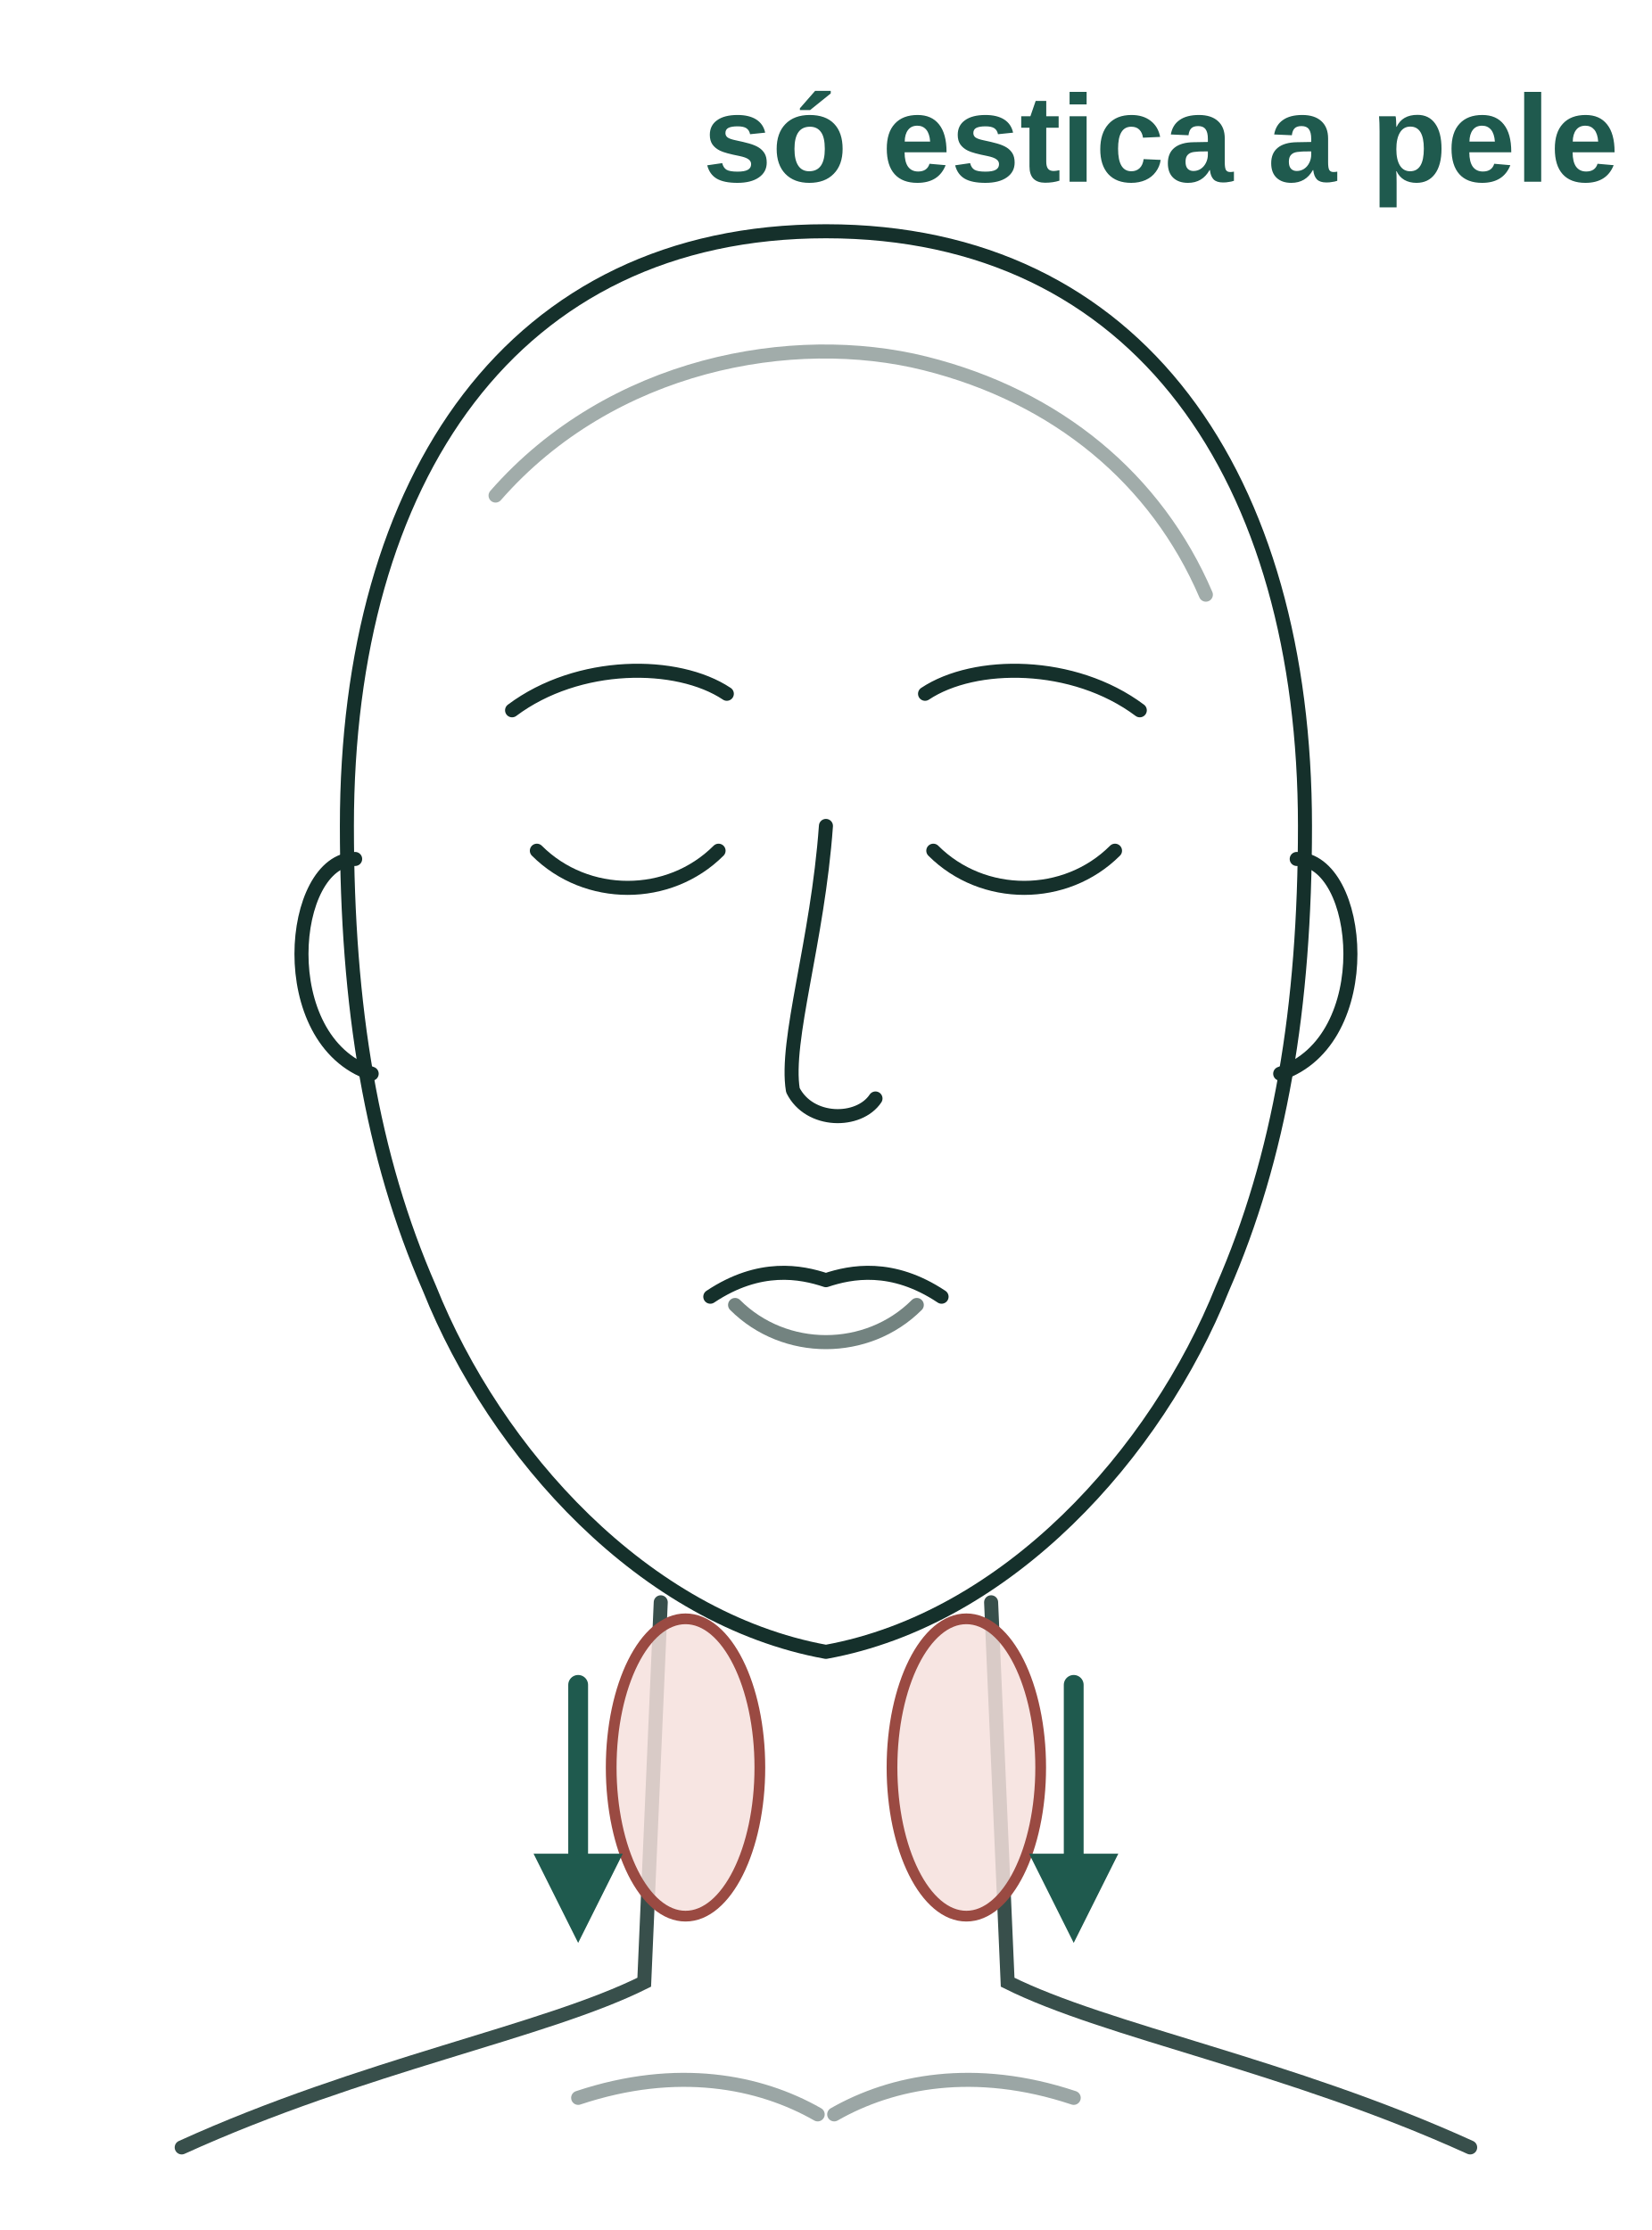
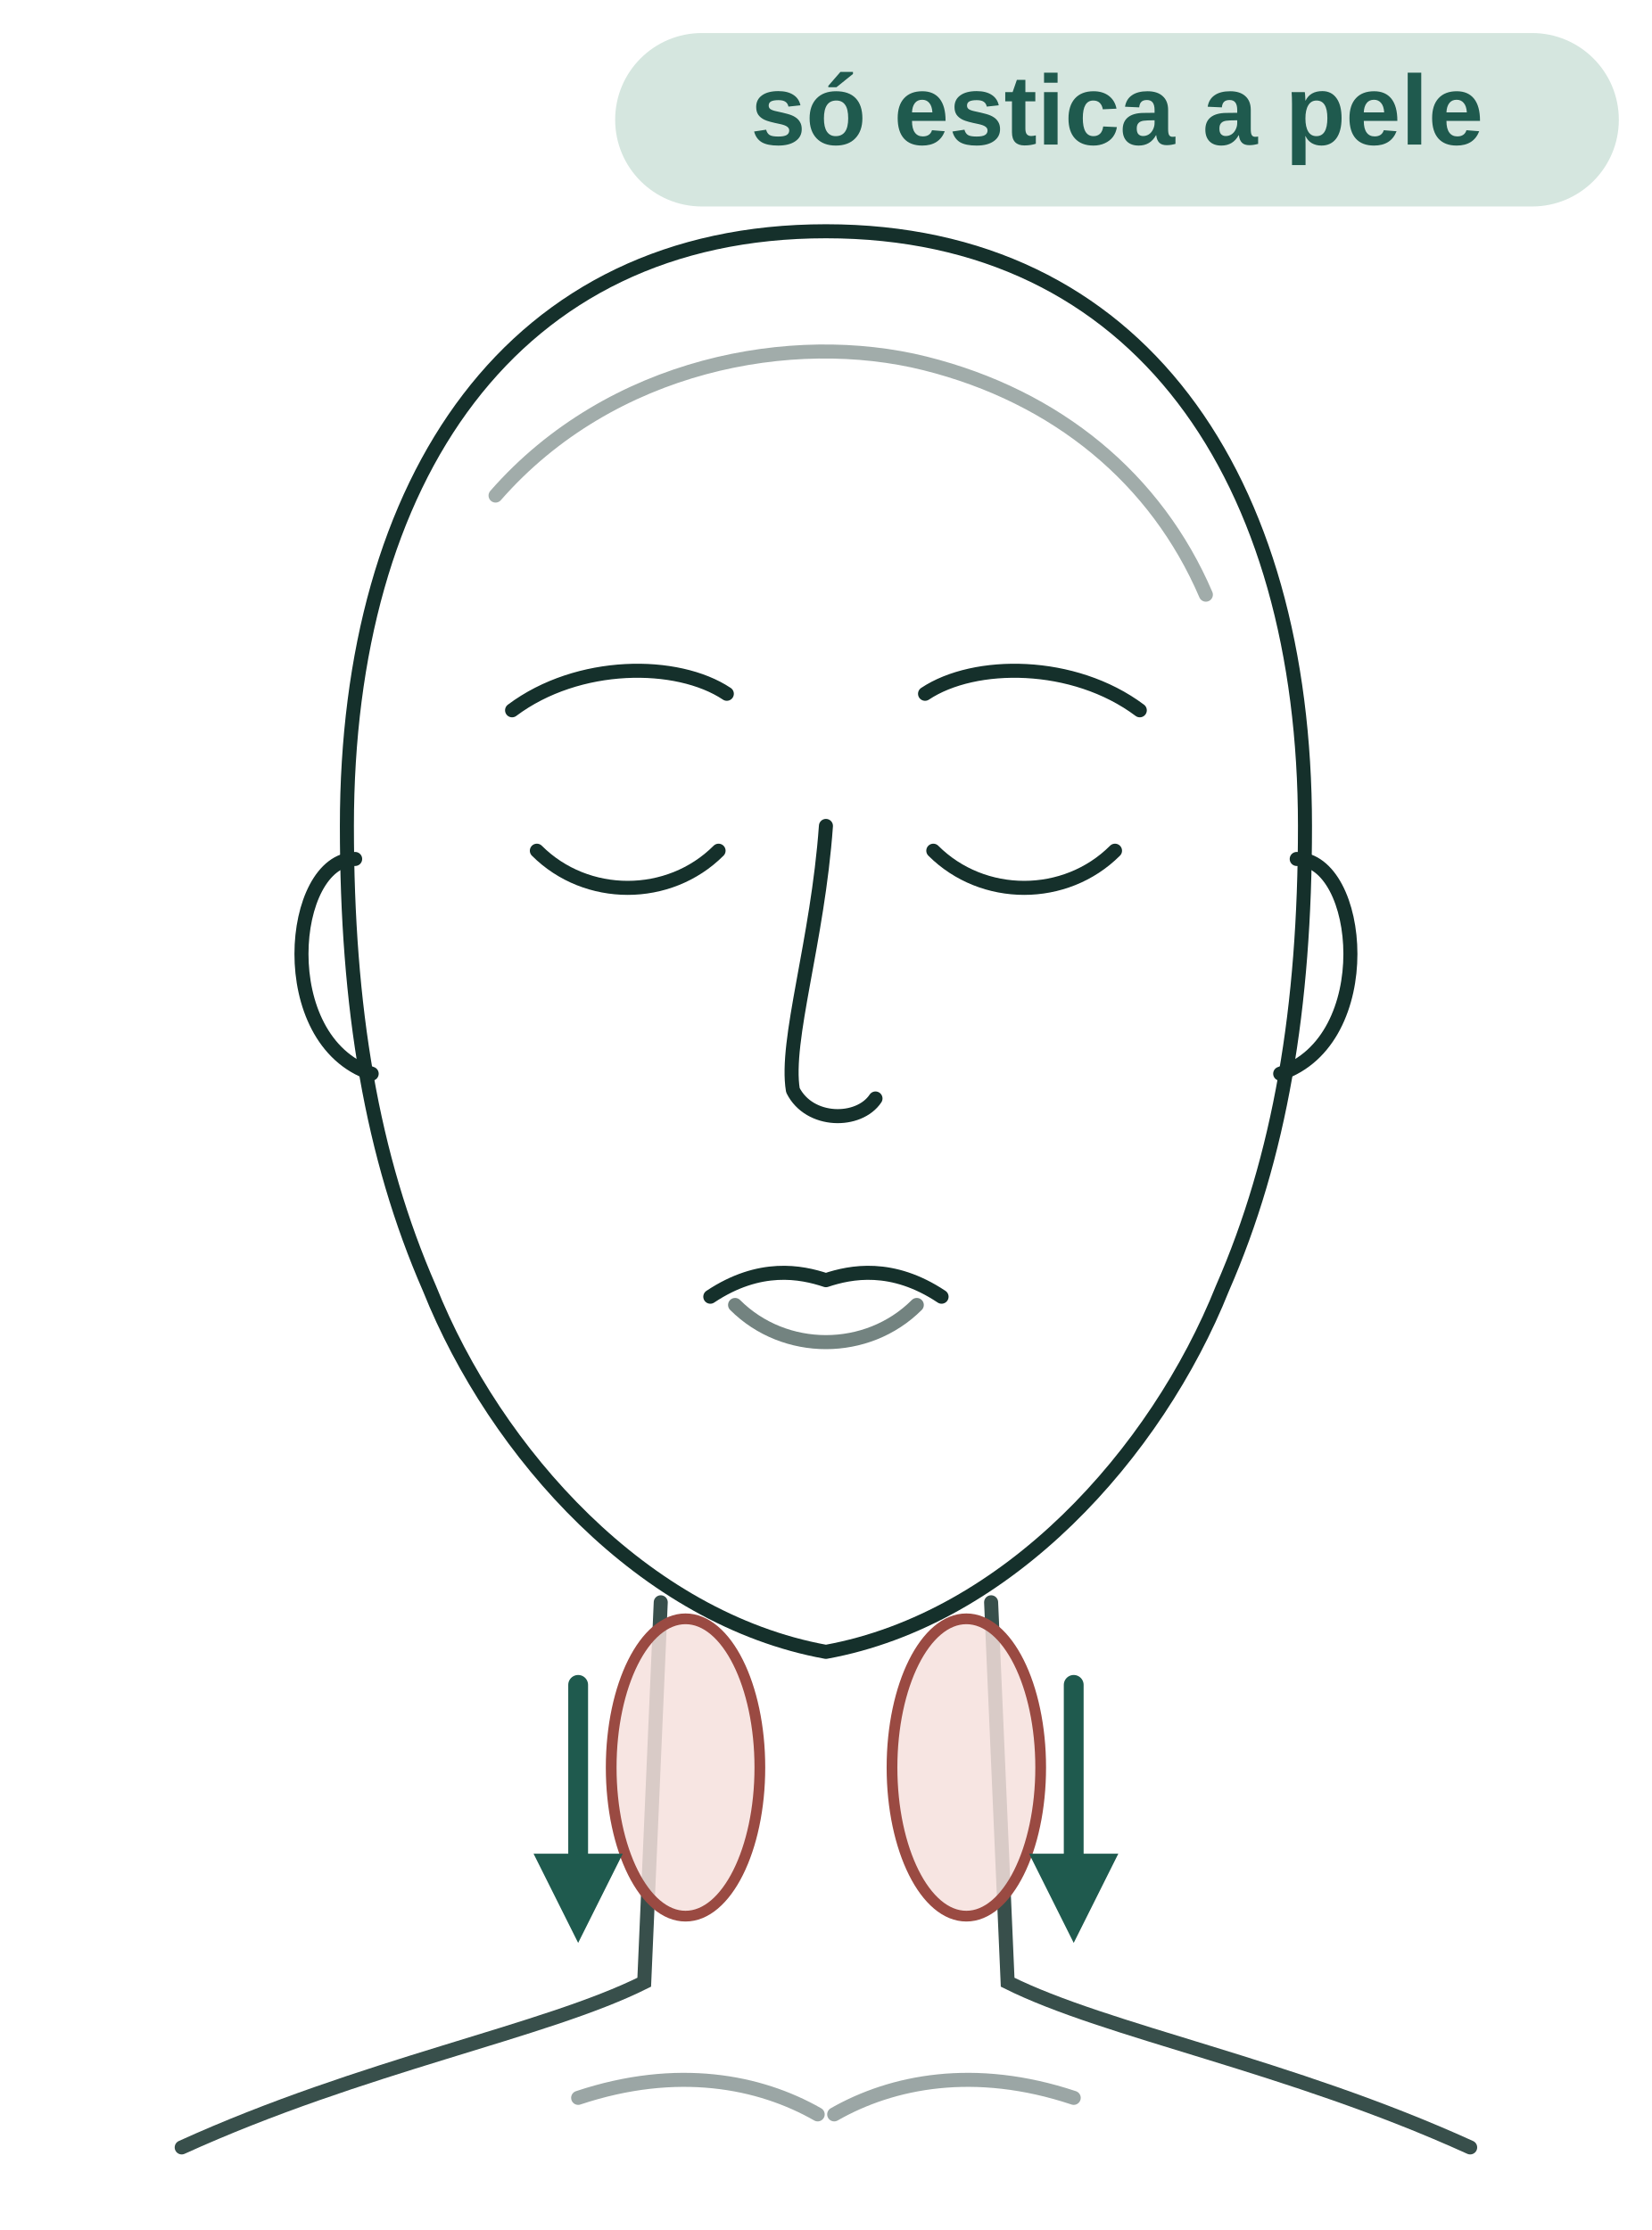
<svg xmlns="http://www.w3.org/2000/svg" viewBox="0 0 200 270" role="img" aria-label="Desenho: Laterais do pescoço">
  <defs>
    <marker id="fz-seta" viewBox="0 0 10 10" refX="7" refY="5" markerWidth="4.5" markerHeight="4.5" orient="auto">
      <path d="M0 0 L10 5 L0 10 Z" fill="var(--jade, #1f5a4e)" />
    </marker>
    <marker id="fz-seta-i" viewBox="0 0 10 10" refX="3" refY="5" markerWidth="4.5" markerHeight="4.5" orient="auto">
      <path d="M10 0 L0 5 L10 10 Z" fill="var(--jade, #1f5a4e)" />
    </marker>
  </defs>
  <g fill="none" stroke="var(--ink, #15302b)" stroke-width="1.7" stroke-linecap="round" opacity="0.85">
    <path d="M80 194 L78 240 C66 246 44 250 22 260" />
    <path d="M120 194 L122 240 C134 246 156 250 178 260" />
    <path d="M70 254 C82 250 92 252 99 256" opacity="0.5" />
    <path d="M130 254 C118 250 108 252 101 256" opacity="0.5" />
  </g>
  <g>
    <g fill="none" stroke="var(--ink, #15302b)" stroke-width="1.7" stroke-linecap="round" stroke-linejoin="round">
      <path d="M100 28 C62 28 42 58 42 100 C42 122 45 140 52 156 C60 176 78 196 100 200 C122 196 140 176 148 156 C155 140 158 122 158 100 C158 58 138 28 100 28 Z" />
      <path d="M43 104 C35 104 33 126 45 130" />
      <path d="M157 104 C165 104 167 126 155 130" />
      <path d="M60 60 C74 44 96 40 112 44 C128 48 140 58 146 72" opacity="0.4" />
      <path d="M100 100 C99 114 95 126 96 132 C98 136 104 136 106 133" />
      <path d="M62 86 C70 80 82 80 88 84" />
      <path d="M112 84 C118 80 130 80 138 86" />
      <path d="M65 103 C71 109 81 109 87 103" />
      <path d="M113 103 C119 109 129 109 135 103" />
      <path d="M86 157 C92 153 97 154 100 155 C103 154 108 153 114 157" />
      <path d="M89 158 C95 164 105 164 111 158" opacity="0.6" />
    </g>
    <ellipse cx="83" cy="214" rx="9" ry="18" transform="rotate(0 83 214)" fill="var(--quartz-soft, #f5e1dd)" fill-opacity="0.85" stroke="var(--rose-ink, #9a4a42)" stroke-width="1.3" />
    <ellipse cx="117" cy="214" rx="9" ry="18" transform="rotate(0 117 214)" fill="var(--quartz-soft, #f5e1dd)" fill-opacity="0.85" stroke="var(--rose-ink, #9a4a42)" stroke-width="1.3" />
    <path d="M70 204 L70 232" fill="none" stroke="var(--jade, #1f5a4e)" stroke-width="2.4" stroke-linecap="round" marker-end="url(#fz-seta)" />
    <path d="M130 204 L130 232" fill="none" stroke="var(--jade, #1f5a4e)" stroke-width="2.4" stroke-linecap="round" marker-end="url(#fz-seta)" />
  </g>
-   <text x="196" y="22" text-anchor="end" font-family="Manrope, Arial, sans-serif" font-size="15" font-weight="700" fill="var(--jade, #1f5a4e)">só estica a pele</text>
+   <g>
+     <rect x="74.48" y="4" width="121.52" height="21" rx="10.5" fill="var(--jade-soft, #d5e6df)" />
+     <text x="135.24" y="17.5" text-anchor="middle" font-family="Manrope, Arial, sans-serif" font-size="12" font-weight="700" fill="var(--jade, #1f5a4e)">só estica a pele</text>
+   </g>
</svg>
